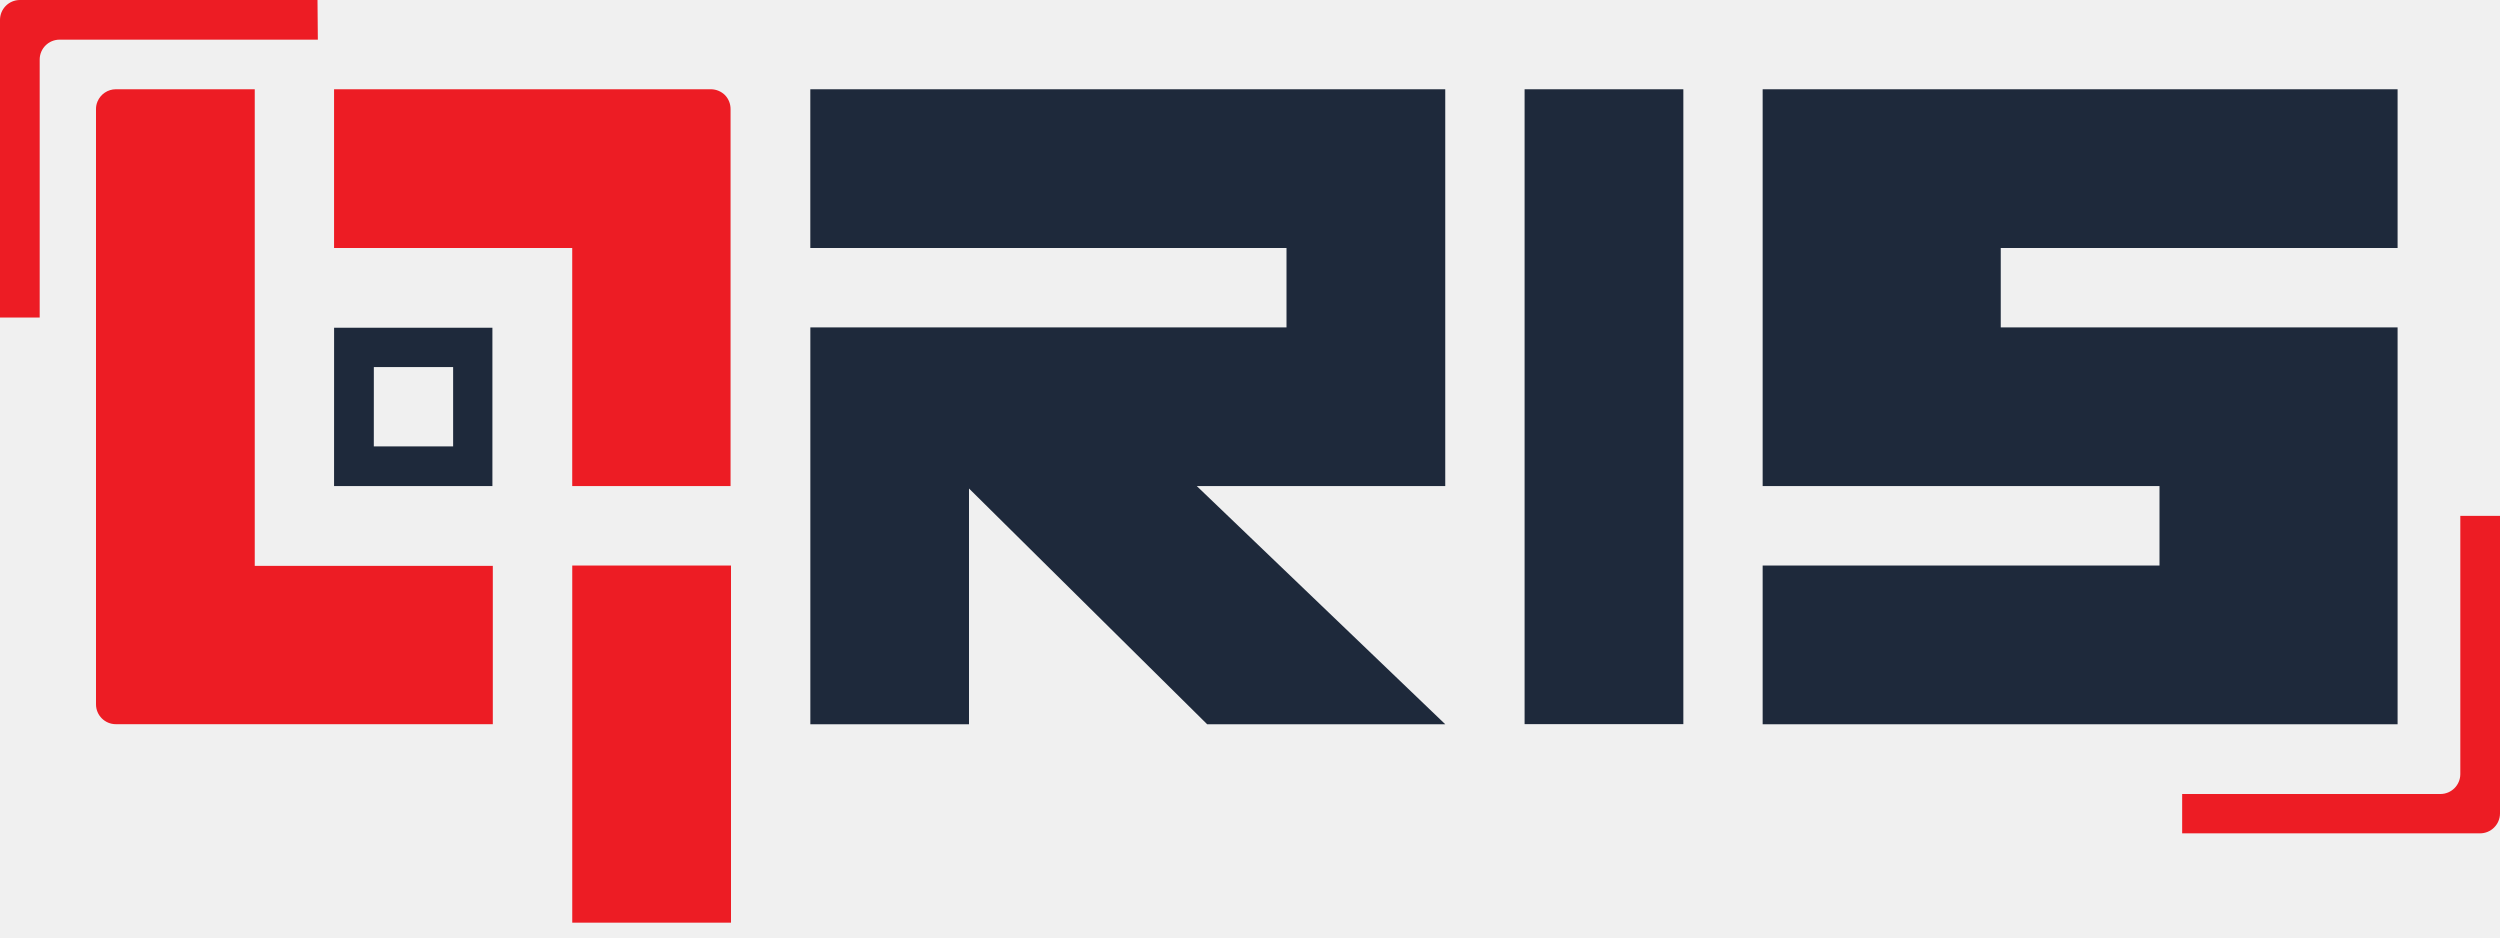
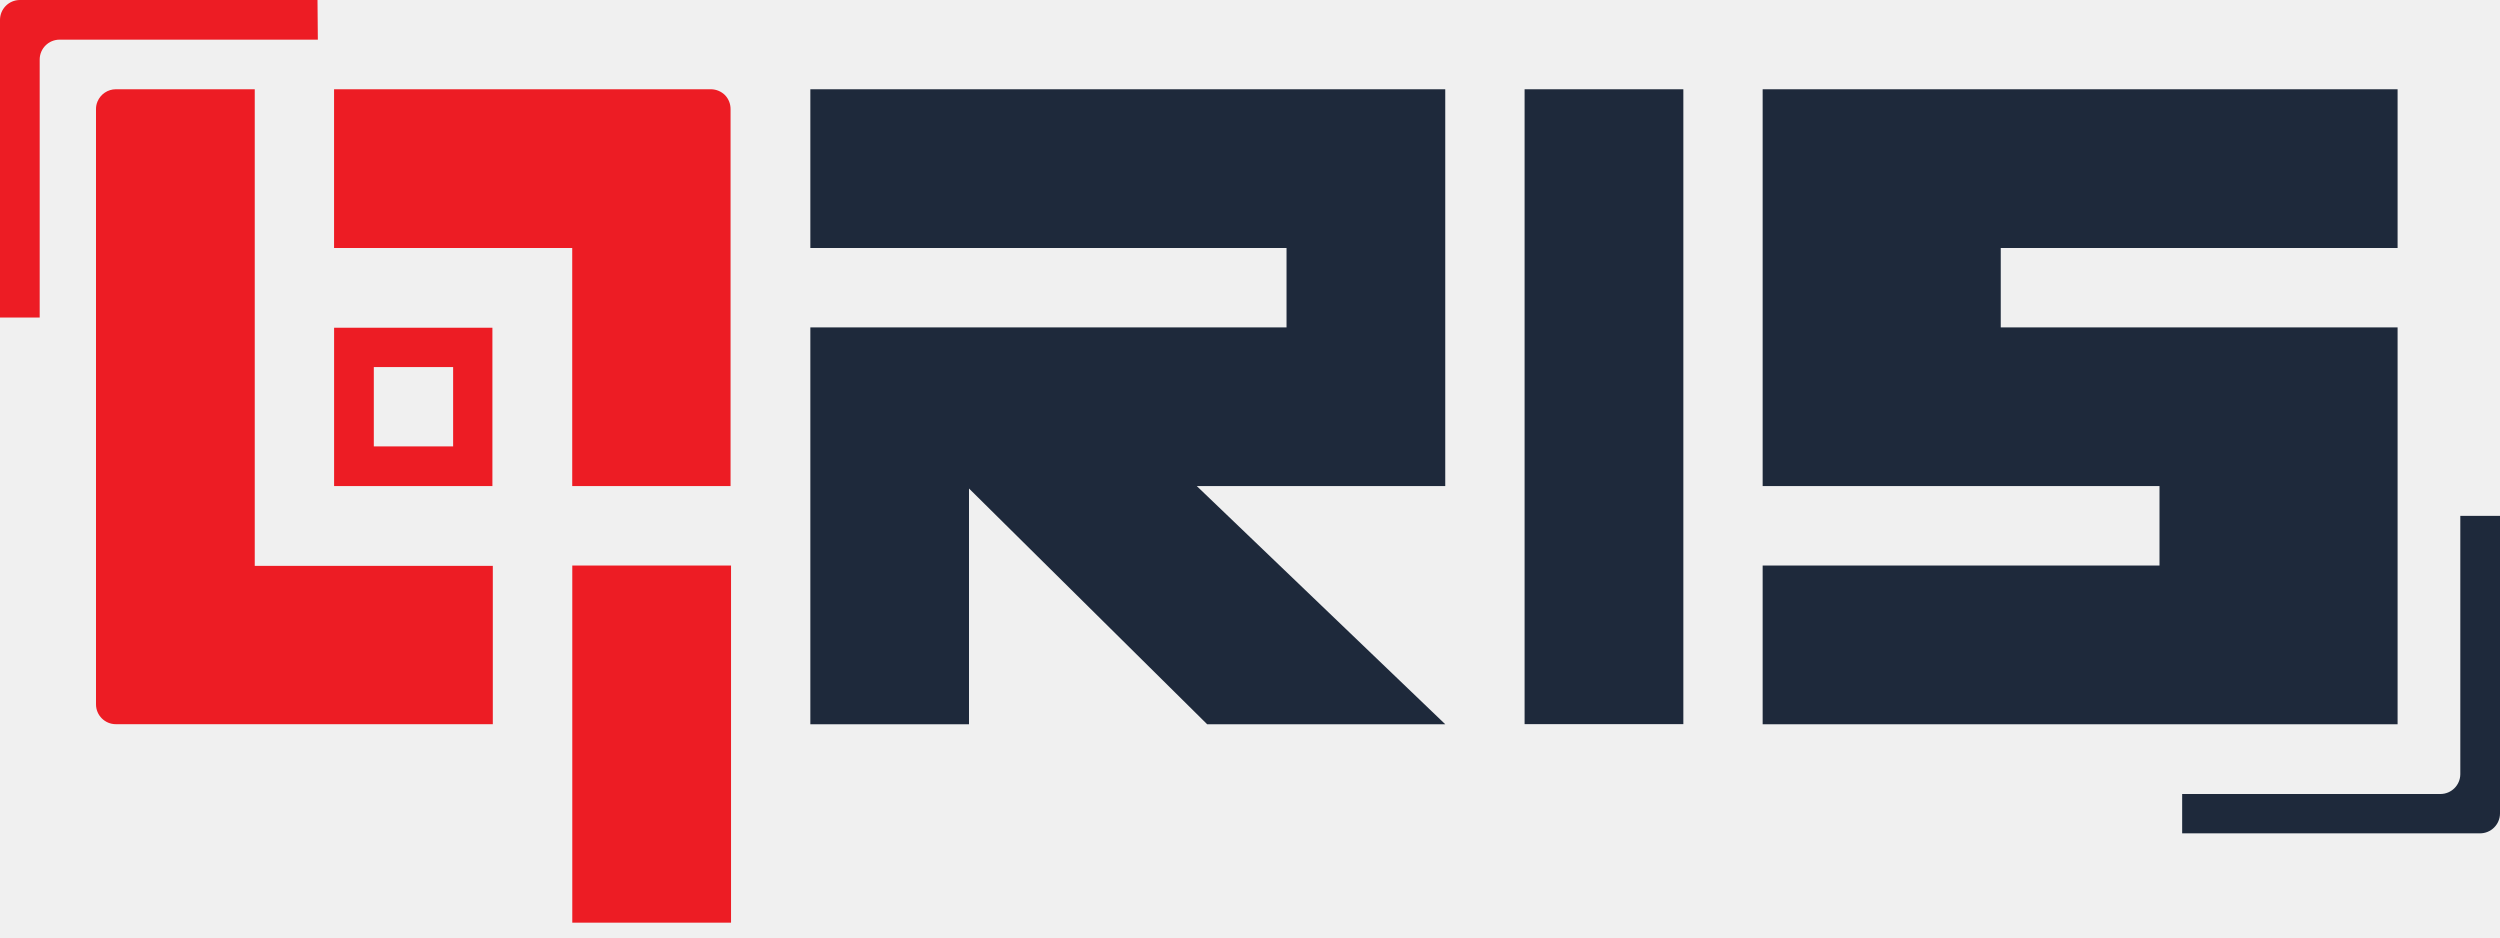
- <svg xmlns="http://www.w3.org/2000/svg" fill="none" viewBox="0 0 80 30">
-   <g clip-path="url(#clip0_3802_26543)">
-     <path fill="#1E293B" d="M76.723 10.477H64.024V7.936h12.699v-5.08H56.405v12.699h12.699v2.541H56.405v5.08h20.318zM53.867 2.856h-5.08v20.317h5.08zm-27.937 0v5.08h15.238v2.541H25.931v12.699h5.077v-7.544l7.621 7.544h7.619l-7.95-7.621h7.95V2.856zM10.69 15.555h5.067v-5.067h-5.066zm1.273-3.808H14.5v2.538h-2.538z" />
-     <path fill="#ED1C24" d="M8.152 2.856H3.707a.64.64 0 0 0-.587.393.6.6 0 0 0-.048.244V22.54a.635.635 0 0 0 .635.634H15.77v-5.066H8.152zm14.603 0H10.69v5.08h7.621v7.619h5.067V3.493a.64.64 0 0 0-.179-.45.65.65 0 0 0-.445-.187m.638 15.24h-5.08v11.43h5.08z" />
-     <path fill="#ED1C24" d="M10.16 0H.635A.637.637 0 0 0 0 .635v9.525h1.27V1.893a.637.637 0 0 1 .634-.624h8.267zm68.57 16.507v8.266a.637.637 0 0 1-.634.635h-8.267v1.259h9.526a.64.64 0 0 0 .645-.635v-9.525z" />
-   </g>
-   <defs>
-     <clipPath id="clip0_3802_26543">
-       <path fill="#fff" d="M0 0h80v29.525H0z" />
-     </clipPath>
-   </defs>
+ <svg xmlns="http://www.w3.org/2000/svg" width="80" height="30" viewBox="0 0 80 30" fill="none">
+   <path fill="#ED1C24" d="M10.16 0H.635A.637.637 0 0 0 0 .635v9.525h1.27V1.893a.637.637 0 0 1 .634-.624h8.267L10.16 0z" />
+   <path fill="#ED1C24" d="M8.152 2.856H3.707a.64.64 0 0 0-.587.393.6.6 0 0 0-.048.244V22.54a.635.635 0 0 0 .635.634H15.77v-5.066H8.152V2.856zm14.603 0H10.69v5.08h7.621v7.619h5.067V3.493a.64.64 0 0 0-.179-.45.65.65 0 0 0-.445-.187L22.755 2.856zm.638 15.24h-5.08v11.43h5.08V18.096zM10.69 15.555h5.067v-5.067h-5.066v5.067zm1.273-3.808H14.5v2.538h-2.538v-2.538z" />
+   <path fill="#1E293B" d="M25.931 2.856v5.08h15.238v2.541H25.931v12.699h5.077v-7.544l7.621 7.544h7.619l-7.95-7.621h7.95V2.856H25.931zm27.936 0h-5.08v20.317h5.08V2.856zm22.856 7.621H64.024V7.936h12.699v-5.08H56.405v12.699h12.699v2.541H56.405v5.08h20.318V10.477z" />
+   <path fill="#1E293B" d="M78.73 16.507v8.266a.637.637 0 0 1-.634.635h-8.267v1.259h9.526a.64.64 0 0 0 .645-.635v-9.525h-1.27z" />
</svg>
